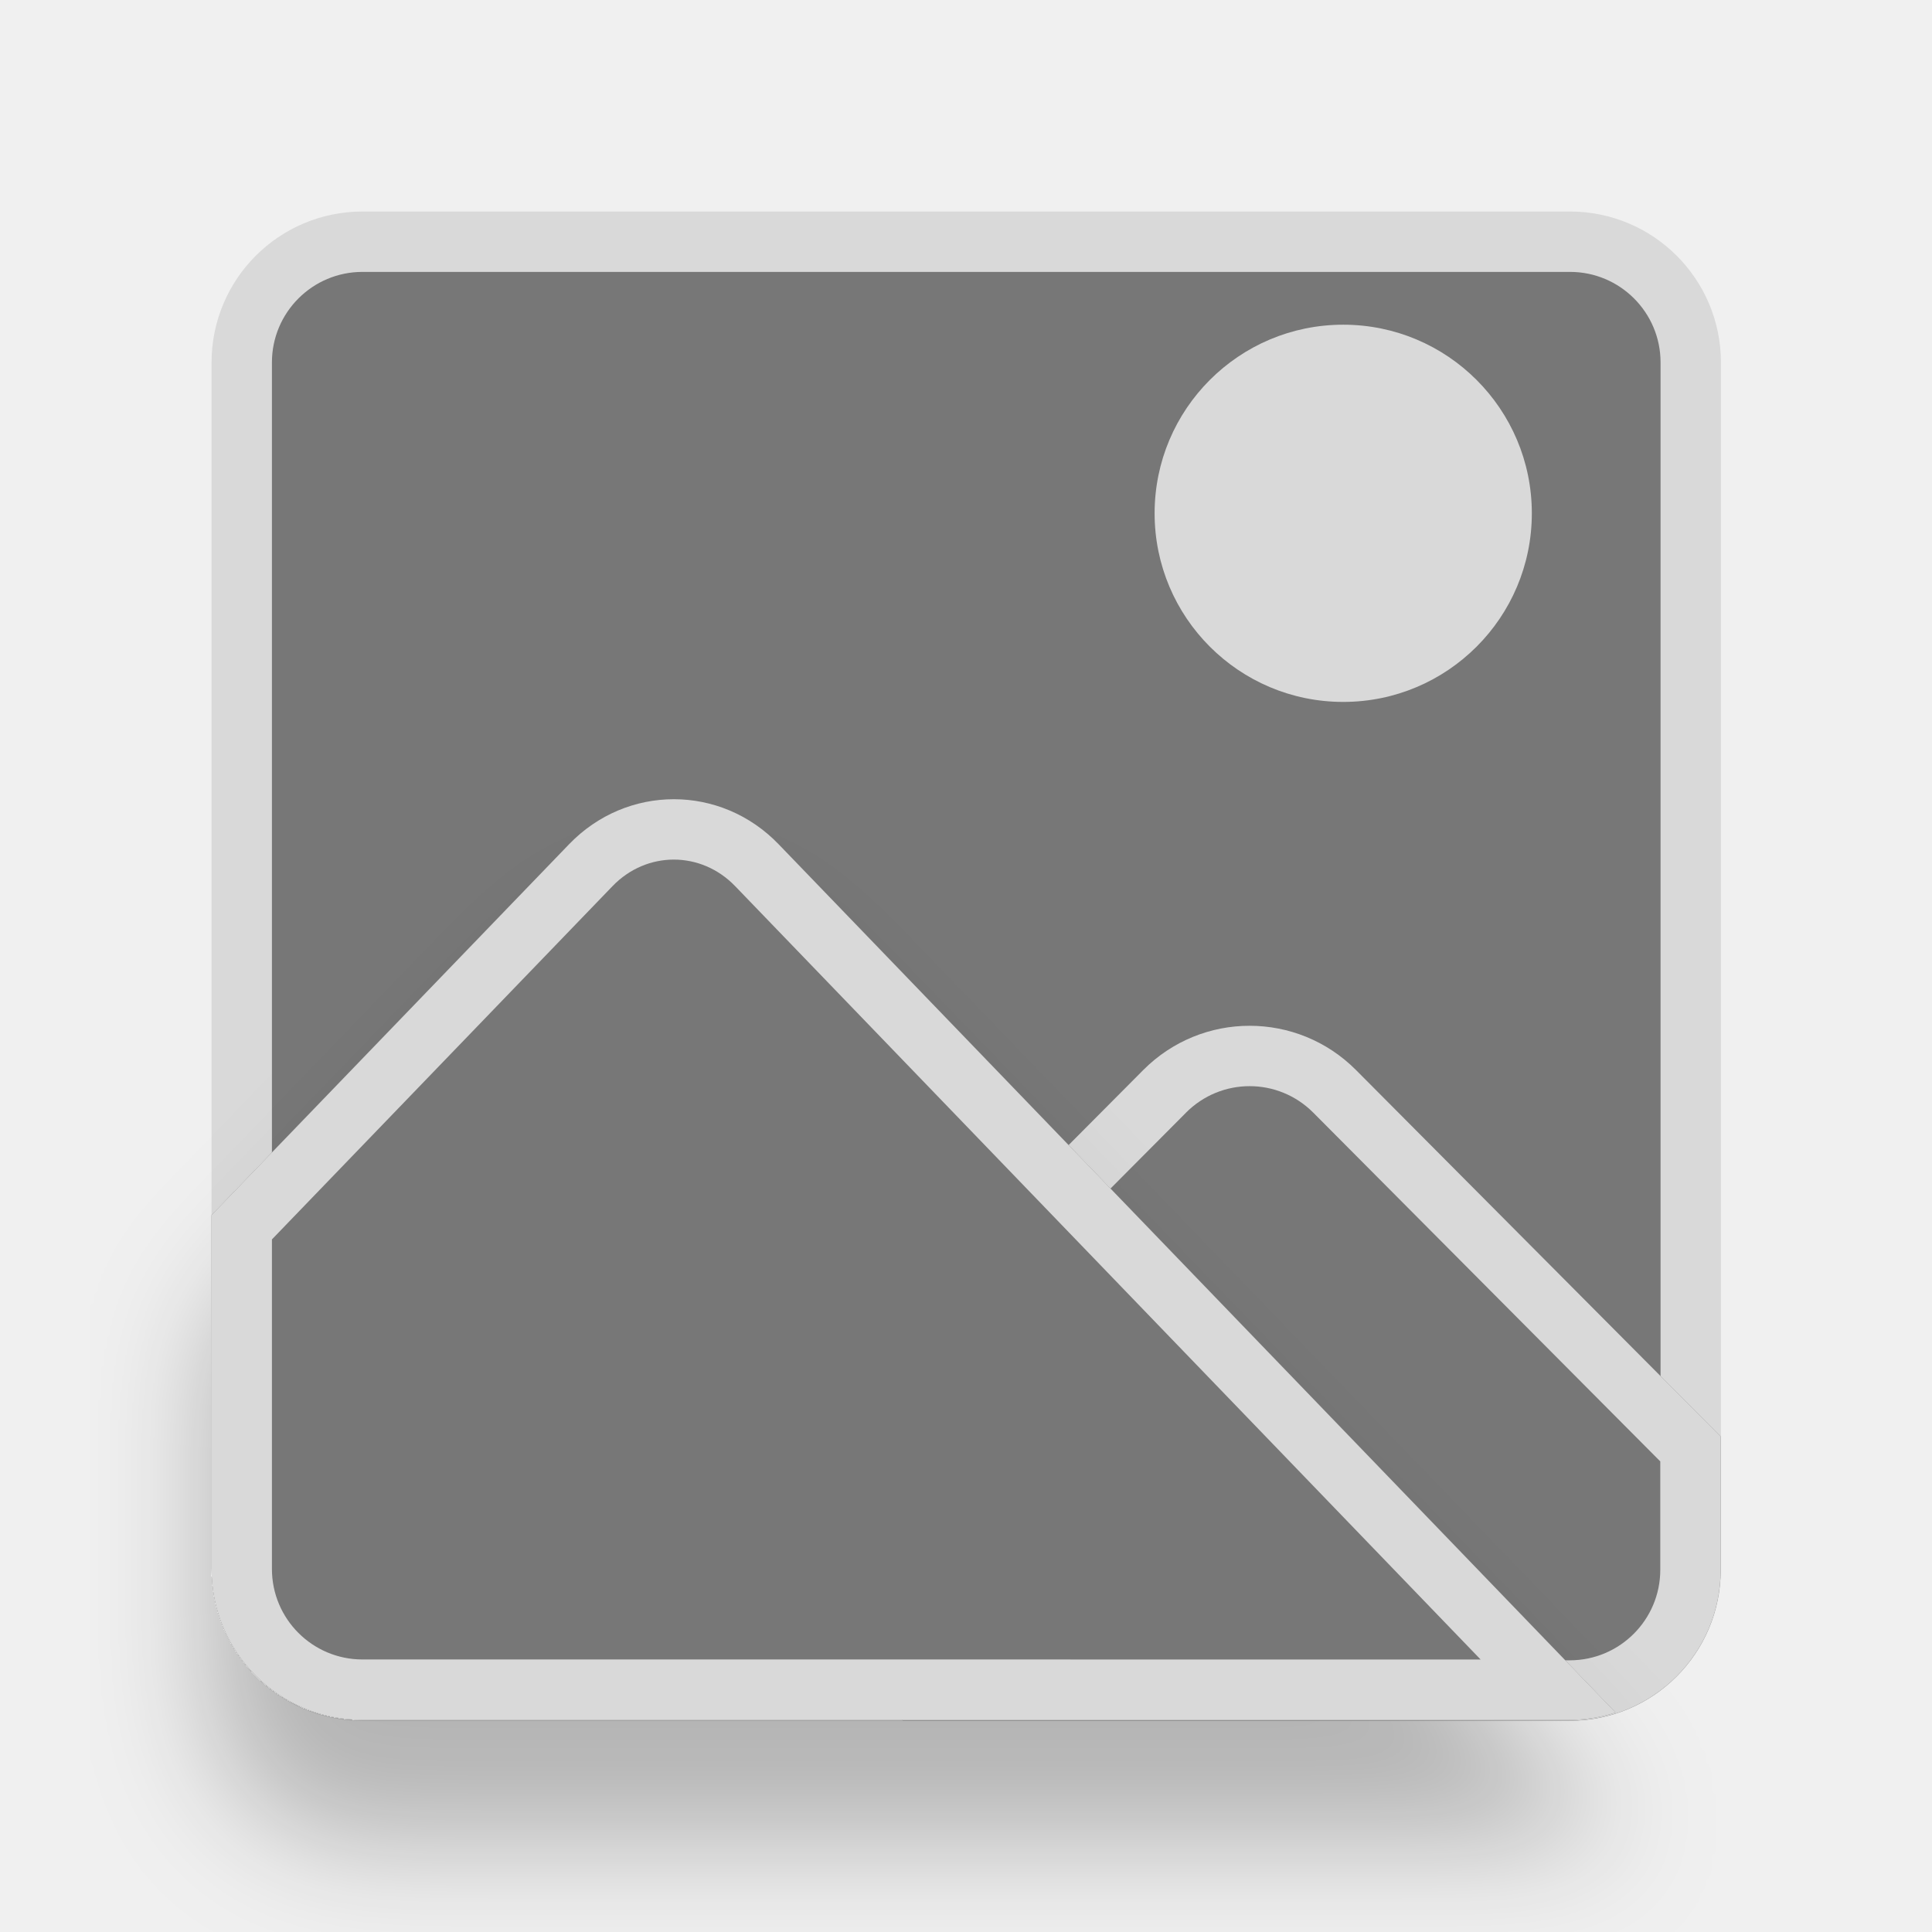
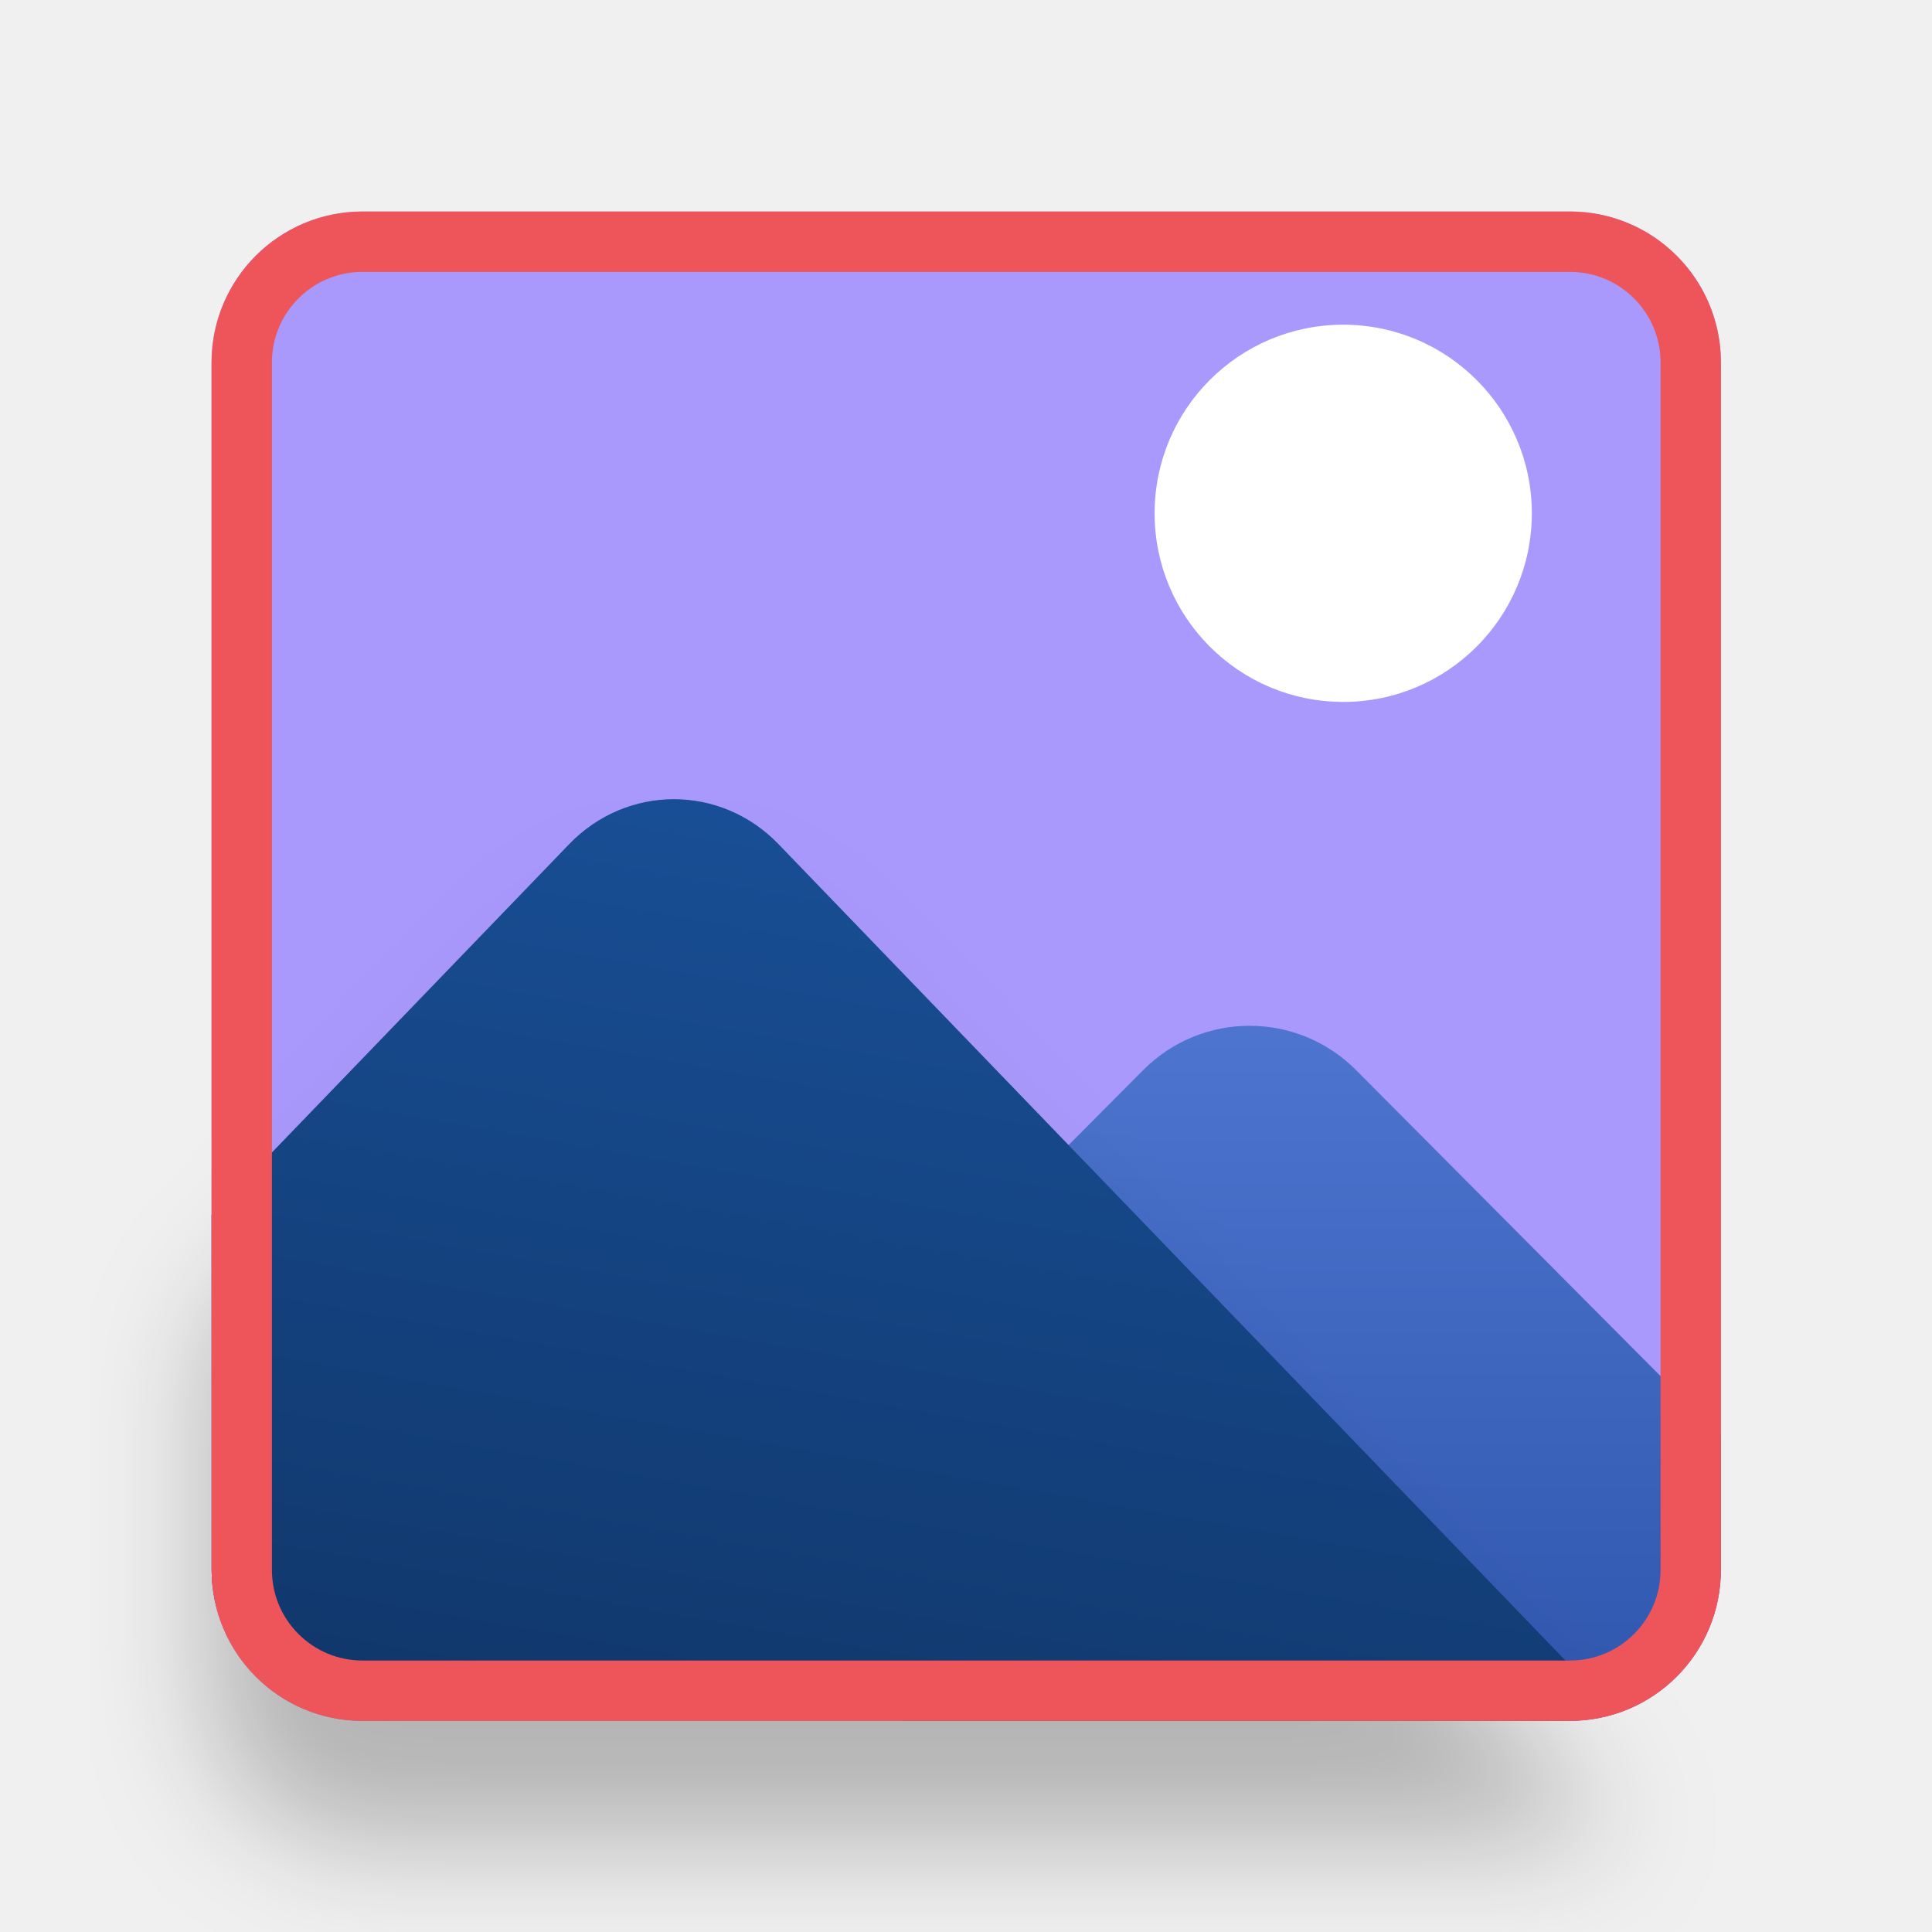
<svg xmlns="http://www.w3.org/2000/svg" width="64" height="64" viewBox="0 0 64 64" fill="none">
  <g clip-path="url(#clip0_27_3)">
-     <rect x="8.008" y="8.007" width="48" height="48" rx="4" fill="#777777" stroke="#D9D9D9" stroke-width="2" />
-     <mask id="path-2-inside-1_27_3" fill="white">
-       <path d="M37.87 35.448C39.817 33.491 42.975 33.491 44.922 35.449L56.999 47.586L56.999 52C56.999 54.762 54.761 57 51.999 57L29.912 57L26.697 53.768C24.749 51.81 24.749 48.636 26.697 46.679L37.87 35.448Z" />
-     </mask>
-     <path d="M37.87 35.448C39.817 33.491 42.975 33.491 44.922 35.449L56.999 47.586L56.999 52C56.999 54.762 54.761 57 51.999 57L29.912 57L26.697 53.768C24.749 51.81 24.749 48.636 26.697 46.679L37.87 35.448Z" fill="#777777" />
-     <path d="M37.87 35.448L36.452 34.038L36.452 34.038L37.87 35.448ZM44.922 35.449L43.505 36.859L43.505 36.859L44.922 35.449ZM56.999 47.586L58.999 47.586L58.999 46.761L58.417 46.176L56.999 47.586ZM51.999 57L51.999 59L51.999 57ZM29.912 57L28.494 58.411L29.081 59L29.912 59L29.912 57ZM26.697 53.768L28.114 52.357L28.114 52.357L26.697 53.768ZM26.697 46.679L28.114 48.089L28.114 48.089L26.697 46.679ZM37.87 35.448L39.287 36.859C40.453 35.687 42.339 35.688 43.505 36.859L44.922 35.449L46.34 34.038C43.611 31.294 39.181 31.295 36.452 34.038L37.87 35.448ZM44.922 35.449L43.505 36.859L55.582 48.997L56.999 47.586L58.417 46.176L46.34 34.038L44.922 35.449ZM56.999 47.586L54.999 47.586L54.999 52L56.999 52L58.999 52.001L58.999 47.586L56.999 47.586ZM56.999 52L54.999 52C54.999 53.657 53.656 55 51.999 55L51.999 57L51.999 59C55.865 59 58.999 55.867 58.999 52.001L56.999 52ZM51.999 57L51.999 55L29.912 55L29.912 57L29.912 59L51.999 59L51.999 57ZM29.912 57L31.33 55.59L28.114 52.357L26.697 53.768L25.279 55.178L28.494 58.411L29.912 57ZM26.697 53.768L28.114 52.357C26.943 51.18 26.943 49.267 28.114 48.089L26.697 46.679L25.279 45.268C22.555 48.006 22.555 52.44 25.279 55.178L26.697 53.768ZM26.697 46.679L28.114 48.089L39.288 36.859L37.87 35.448L36.452 34.038L25.279 45.268L26.697 46.679Z" fill="#D9D9D9" mask="url(#path-2-inside-1_27_3)" />
+     <rect x="7.008" y="7.007" width="50" height="50" rx="5" fill="#AA99FD" />
+     <path d="M37.869 35.449C39.817 33.491 42.974 33.491 44.922 35.449L57 47.588L57 52.001C57 54.762 54.761 57.001 52 57.001L29.913 57L26.696 53.767C24.749 51.809 24.749 48.636 26.696 46.678L37.869 35.449Z" fill="url(#paint0_linear_27_3)" />
    <g filter="url(#filter0_d_27_3)">
-       <mask id="path-4-inside-2_27_3" fill="white">
-         <path d="M18.852 27.966C20.768 25.978 23.876 25.978 25.792 27.966L53.519 56.73C53.034 56.887 52.517 56.973 51.979 56.973L12.007 56.972C9.246 56.972 7.007 54.734 7.008 51.972L7.008 40.251L18.852 27.966Z" />
-       </mask>
-       <path d="M18.852 27.966C20.768 25.978 23.876 25.978 25.792 27.966L53.519 56.73C53.034 56.887 52.517 56.973 51.979 56.973L12.007 56.972C9.246 56.972 7.007 54.734 7.008 51.972L7.008 40.251L18.852 27.966Z" fill="#777777" />
-       <path d="M18.852 27.966L20.291 29.354L20.291 29.354L18.852 27.966ZM25.792 27.966L24.352 29.354L24.352 29.354L25.792 27.966ZM53.519 56.73L54.135 58.633L57.181 57.647L54.959 55.342L53.519 56.73ZM51.979 56.973L51.979 58.973V58.973L51.979 56.973ZM12.007 56.972L12.007 58.972L12.007 58.972L12.007 56.972ZM7.008 51.972L9.008 51.972V51.972L7.008 51.972ZM7.008 40.251L5.568 38.862L5.008 39.444L5.008 40.251L7.008 40.251ZM18.852 27.966L20.291 29.354C21.421 28.182 23.222 28.182 24.352 29.354L25.792 27.966L27.232 26.578C24.529 23.774 20.115 23.774 17.412 26.578L18.852 27.966ZM25.792 27.966L24.352 29.354L52.079 58.118L53.519 56.73L54.959 55.342L27.232 26.578L25.792 27.966ZM53.519 56.73L52.904 54.827C52.611 54.922 52.301 54.973 51.979 54.973L51.979 56.973L51.979 58.973C52.732 58.973 53.457 58.852 54.135 58.633L53.519 56.73ZM51.979 56.973L51.979 54.973L12.008 54.972L12.007 56.972L12.007 58.972L51.979 58.973L51.979 56.973ZM12.007 56.972L12.008 54.972C10.351 54.972 9.007 53.629 9.008 51.972L7.008 51.972L5.008 51.972C5.007 55.838 8.142 58.972 12.007 58.972L12.007 56.972ZM7.008 51.972L9.008 51.972L9.008 40.251L7.008 40.251L5.008 40.251L5.008 51.972L7.008 51.972ZM7.008 40.251L8.447 41.639L20.291 29.354L18.852 27.966L17.412 26.578L5.568 38.862L7.008 40.251Z" fill="#D9D9D9" mask="url(#path-4-inside-2_27_3)" />
+       <path d="M18.852 27.966C20.768 25.977 23.876 25.977 25.792 27.966L53.519 56.73C53.034 56.887 52.517 56.973 51.979 56.973L12.007 56.972C9.246 56.972 7.007 54.733 7.008 51.972L7.008 40.251L18.852 27.966Z" fill="url(#paint1_linear_27_3)" />
    </g>
-     <ellipse cx="44.496" cy="17.004" rx="6.248" ry="6.248" fill="#D9D9D9" />
+     <ellipse cx="44.496" cy="17.004" rx="6.248" ry="6.248" fill="white" />
+     <rect x="8.008" y="8.007" width="48" height="48" rx="4" stroke="#ED555A" stroke-width="2" />
  </g>
  <defs>
-     <filter id="filter0_d_27_3" x="3.008" y="26.475" width="54.512" height="38.498" filterUnits="userSpaceOnUse" color-interpolation-filters="sRGB">
+     <filter id="filter0_d_27_3" x="3.008" y="26.474" width="54.512" height="38.498" filterUnits="userSpaceOnUse" color-interpolation-filters="sRGB">
      <feFlood flood-opacity="0" result="BackgroundImageFix" />
      <feColorMatrix in="SourceAlpha" type="matrix" values="0 0 0 0 0 0 0 0 0 0 0 0 0 0 0 0 0 0 127 0" result="hardAlpha" />
      <feOffset dy="4" />
      <feGaussianBlur stdDeviation="2" />
      <feComposite in2="hardAlpha" operator="out" />
      <feColorMatrix type="matrix" values="0 0 0 0 0 0 0 0 0 0 0 0 0 0 0 0 0 0 0.25 0" />
      <feBlend mode="normal" in2="BackgroundImageFix" result="effect1_dropShadow_27_3" />
      <feBlend mode="normal" in="SourceGraphic" in2="effect1_dropShadow_27_3" result="shape" />
    </filter>
+     <linearGradient id="paint0_linear_27_3" x1="40.755" y1="32.037" x2="40.755" y2="68.638" gradientUnits="userSpaceOnUse">
+       <stop stop-color="#5078D2" />
+       <stop offset="1" stop-color="#20469D" />
+     </linearGradient>
+     <linearGradient id="paint1_linear_27_3" x1="22.482" y1="24.253" x2="11.965" y2="83.584" gradientUnits="userSpaceOnUse">
+       <stop stop-color="#195098" />
+       <stop offset="1" stop-color="#092347" />
+     </linearGradient>
    <clipPath id="clip0_27_3">
      <rect width="64" height="64" fill="white" />
    </clipPath>
  </defs>
</svg>
